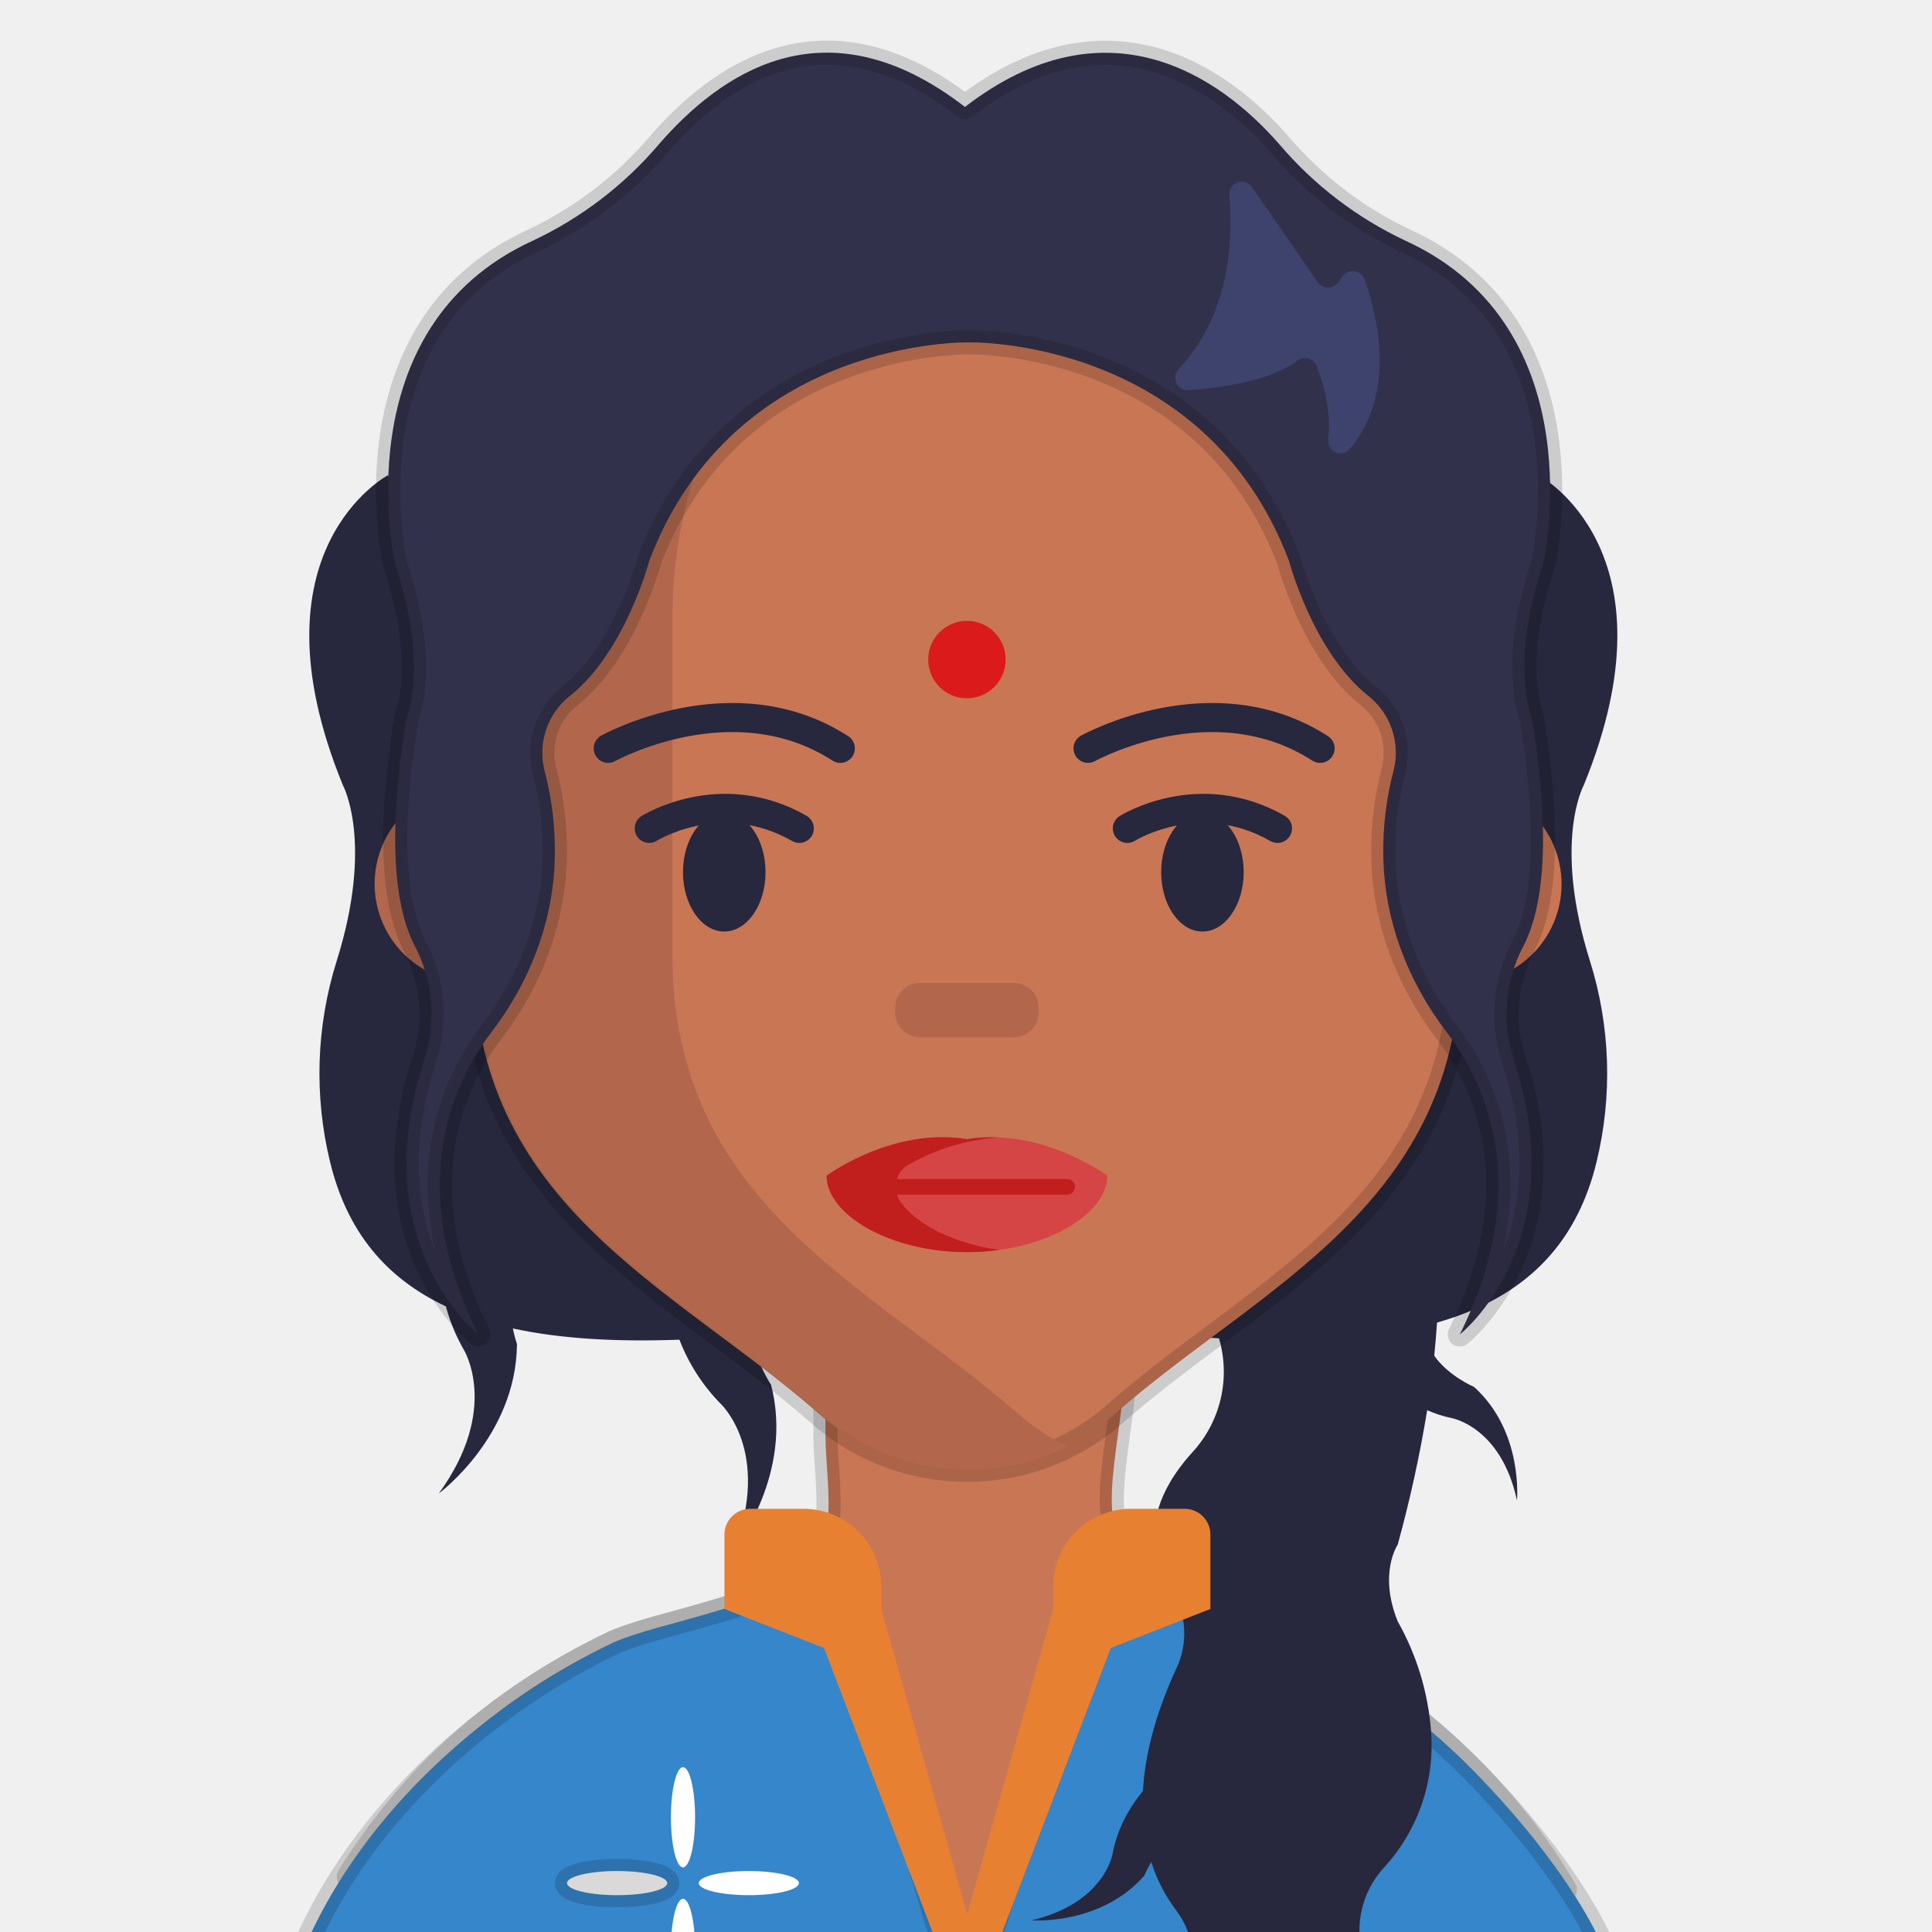
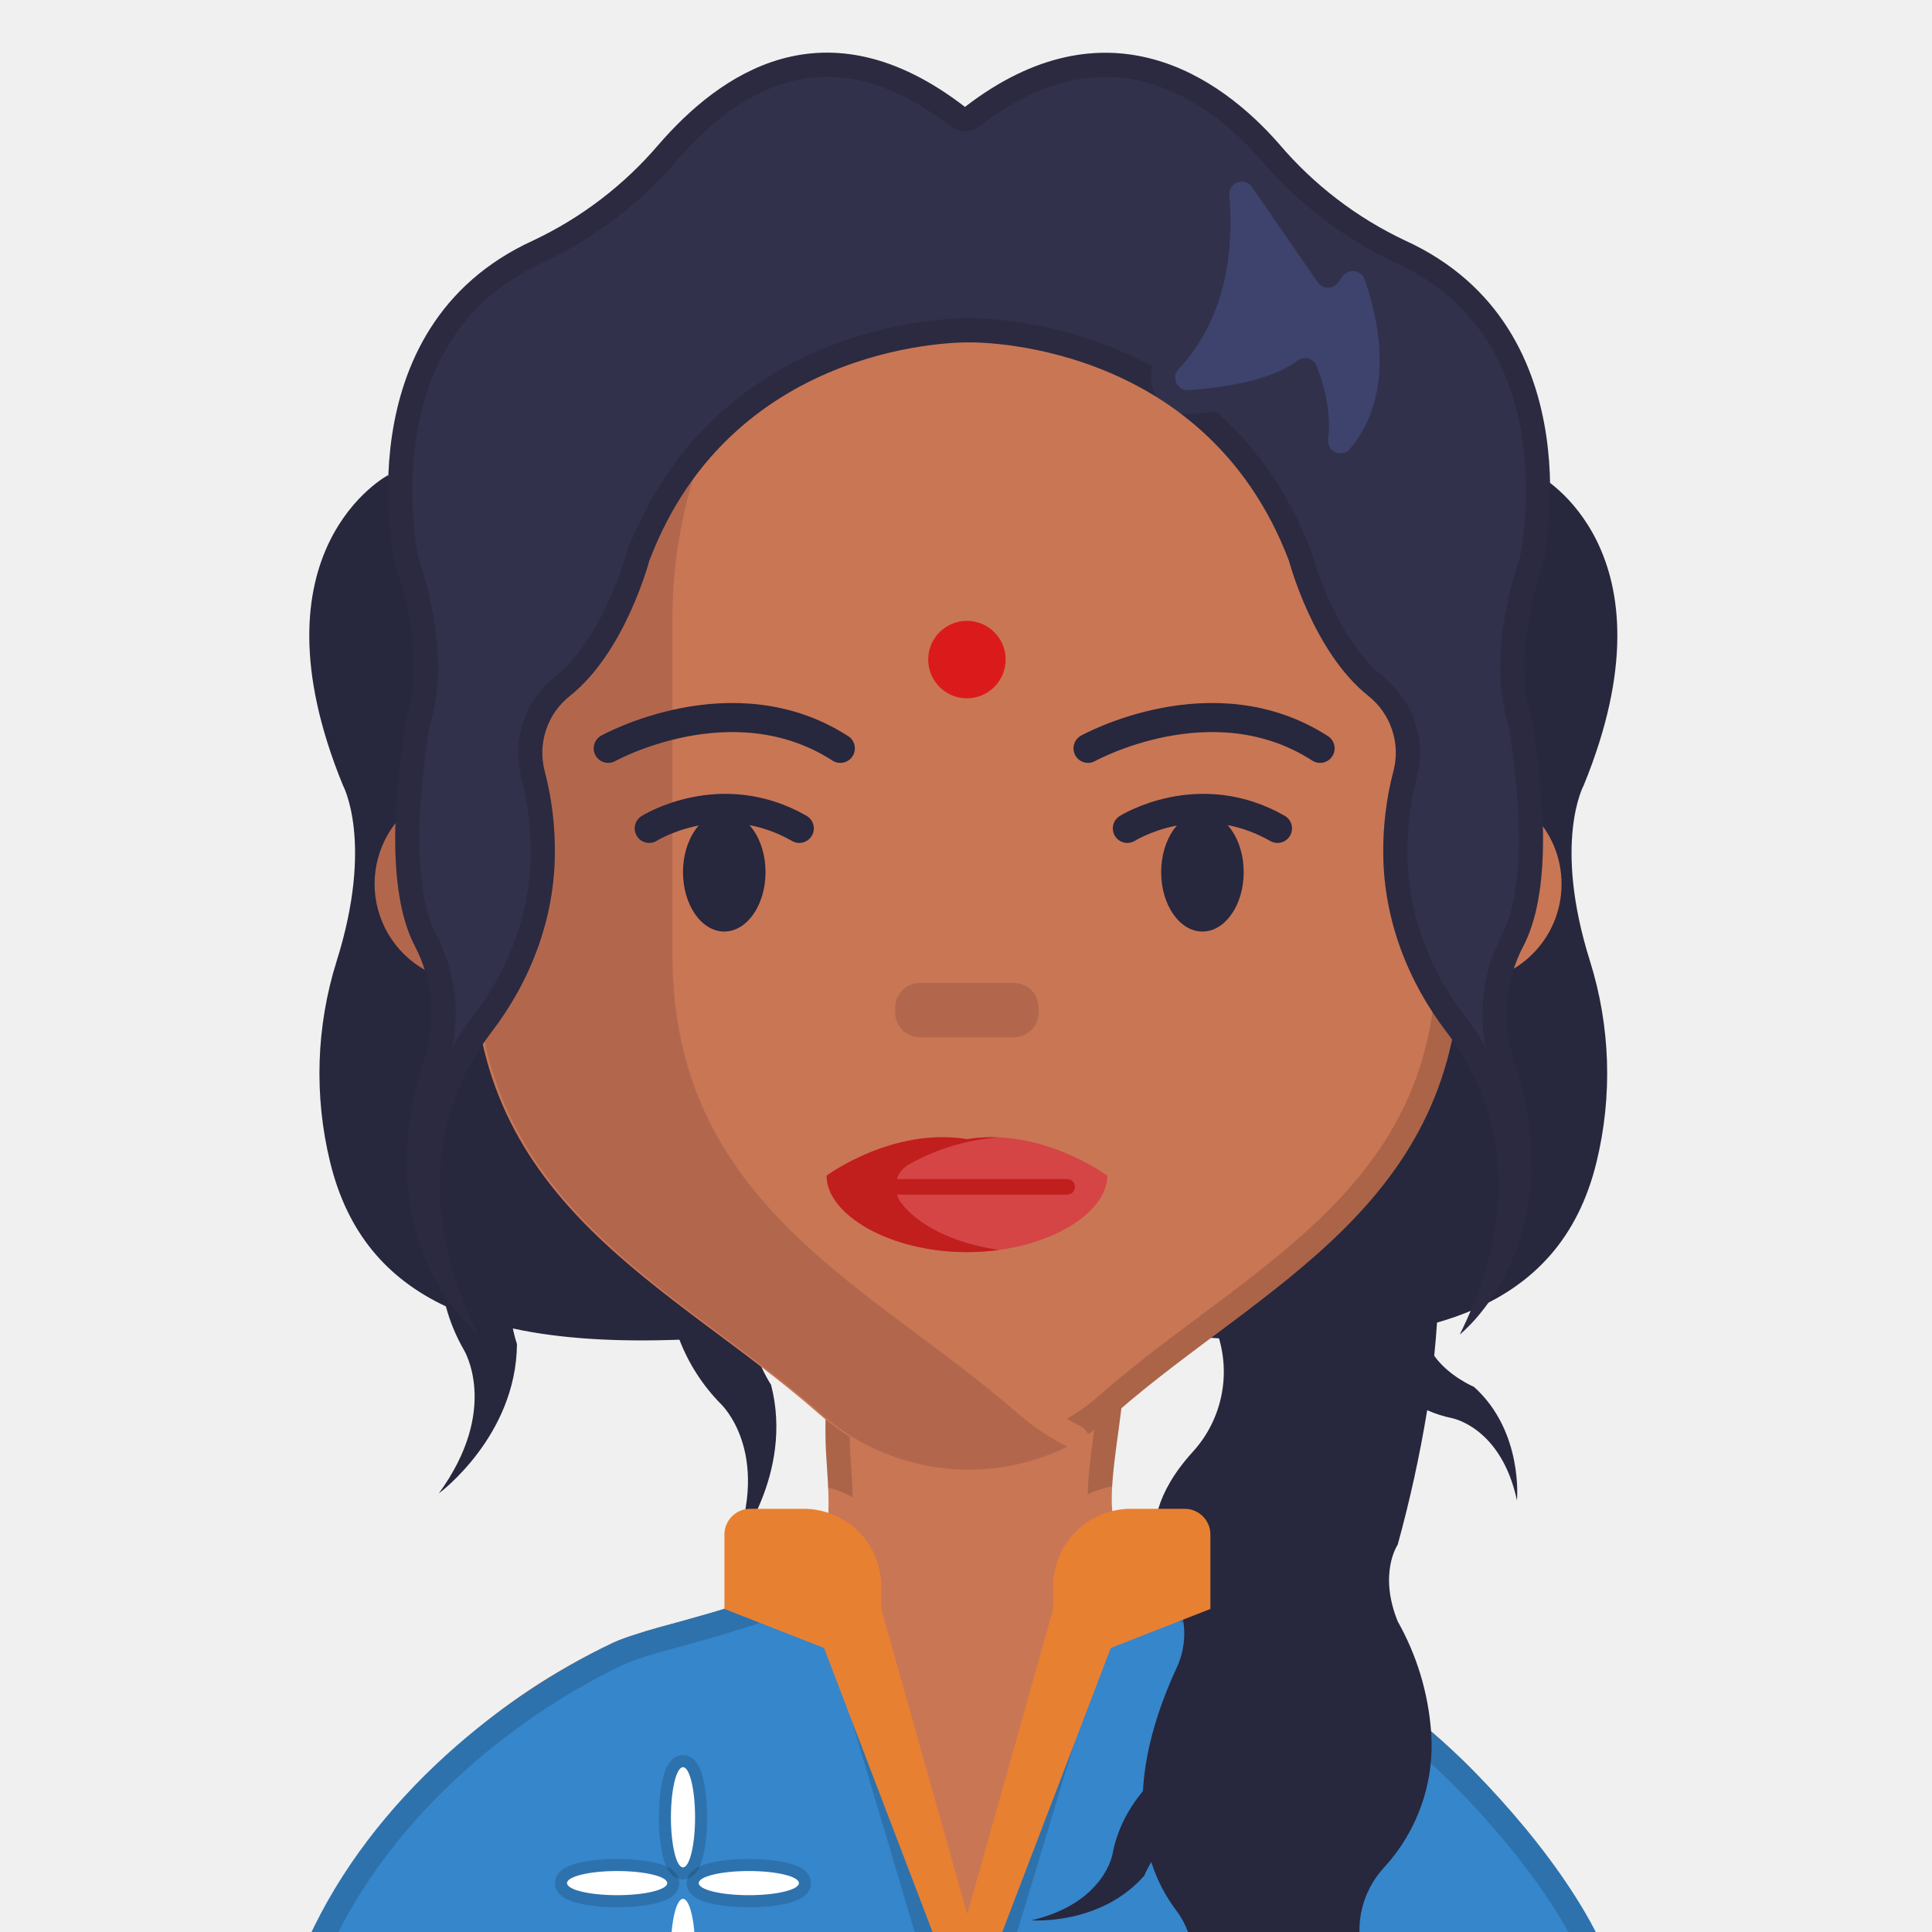
<svg xmlns="http://www.w3.org/2000/svg" id="Layer_1" viewBox="0 0 160 160">
  <defs>
    <style>.cls-1{fill:#a05a47;}.cls-2{fill:#db1b1b;}.cls-3{fill:none;stroke:#27273d;stroke-linecap:round;stroke-width:2.406px;}.cls-4{fill:#c11e1e;}.cls-5{fill:#32314b;}.cls-6{fill:#c97655;}.cls-7{fill:#d54545;}.cls-8{fill:#3e436d;}.cls-9{fill:#b2674d;}.cls-10{fill:#fff;}.cls-11{fill:#3586cb;}.cls-12{fill:#e88032;}.cls-13{fill:#27273d;}</style>
  </defs>
  <g id="Avatars">
    <g id="Artboard">
      <g id="Women">
        <g id="Avatar-Users2_12">
          <g id="Icons">
-             <path id="Path" class="cls-6" d="M129.593,156.494c-.261.182-.522.344-.784.533-.894.594-1.798,1.173-2.712,1.739-7.968,4.909-16.672,8.507-25.781,10.656-1.079.259-2.168.495-3.266.708l-.519.1c-21.891,4.166-44.547-.105-63.418-11.956-.976-.616-1.939-1.252-2.888-1.908-.45-.309-.901-.622-1.344-.942,4.971-7.968,11.952-14.651,21.9-19.381.326-.15.66-.283,1-.399.285-.103.598-.21.935-.313,1.031-.344,2.32-.688,3.688-1.059,1.155-.327,2.379-.663,3.565-1.031h0c1.21-.361,2.386-.739,3.438-1.131.289-.11.574-.22.849-.344,1.303-.529,2.327-1.097,2.839-1.681,1.083-1.258,1.44-2.97,1.509-4.812.086-2.169-.241-4.503-.241-6.438v-1.454h0c-.131-8.315-1.244-5.816,5.211-7.982.24-.069.484-.117.732-.144h0c3.475-.519,16.383-1.169,17.789.144,1.292,1.203,1.158,4.073.773,7.219l-.021.182c-.364,2.949-.932,6.115-.736,8.339.034.518.14,1.028.316,1.516.783,2.185,2.366,3.992,4.431,5.053l.316.165c.076.038.151.079.23.113.923.436,1.87.819,2.836,1.148h0c1.093.392,2.258.787,3.468,1.265.571.223,1.141.467,1.719.739l.206.096c.866.406,1.708.825,2.527,1.258,3.697,1.909,7.17,4.224,10.354,6.902,4.392,3.721,8.135,8.147,11.076,13.097Z" stroke="#000" stroke-opacity="0.15" stroke-width="2" stroke-linejoin="round" />
-             <path id="Path-2" class="cls-11" d="M133,161.794c-.261.182-3.739,4.811-4,5-.894.594-4.086-.566-5,0-7.968,4.909-14.576.479-23.684,2.628-1.079.259-2.168.495-3.266.708l-.519.1c-21.891,4.166-42.659,7.414-61.531-4.436-.976-.616-3.051,1.655-4,1-.45-.309-5.557-4.68-6-5,5-12,15.833-21.02,25.781-25.75.326-.15.66-.283,1-.399.285-.103.598-.21.935-.313,1.031-.344,2.32-.688,3.688-1.059,1.155-.327,2.379-.663,3.565-1.031,1.21-.361,2.386-.739,3.438-1.131.289-.11.574-.22.849-.344l5.672,1.657,7.666,25.761c.317,1.06,1.292,1.786,2.398,1.786s2.081-.726,2.398-1.786l7.707-25.465,6.765-2.025.316.165c.076.038.151.079.23.113.923.436,1.87.819,2.836,1.148,1.093.392,2.258.787,3.468,1.265.571.223,1.141.467,1.719.739l.206.096c.866.406,1.708.825,2.527,1.258,3.697,1.909,7.17,4.224,10.354,6.902,4.394,3.726,11.483,11.411,14.483,18.411Z" stroke="#000" stroke-opacity="0.15" stroke-width="2" stroke-linejoin="round" />
+             <g fill="#c97655">
+               <path d="M129.593,156.494c-.261.182-.522.344-.784.533-.894.594-1.798,1.173-2.712,1.739-7.968,4.909-16.672,8.507-25.781,10.656-1.079.259-2.168.495-3.266.708l-.519.1c-21.891,4.166-44.547-.105-63.418-11.956-.976-.616-1.939-1.252-2.888-1.908-.45-.309-.901-.622-1.344-.942,4.971-7.968,11.952-14.651,21.9-19.381.326-.15.66-.283,1-.399.285-.103.598-.21.935-.313,1.031-.344,2.32-.688,3.688-1.059,1.155-.327,2.379-.663,3.565-1.031h0c1.21-.361,2.386-.739,3.438-1.131.289-.11.574-.22.849-.344,1.303-.529,2.327-1.097,2.839-1.681,1.083-1.258,1.44-2.97,1.509-4.812.086-2.169-.241-4.503-.241-6.438v-1.454h0c-.131-8.315-1.244-5.816,5.211-7.982.24-.069.484-.117.732-.144h0c3.475-.519,16.383-1.169,17.789.144,1.292,1.203,1.158,4.073.773,7.219l-.021.182c-.364,2.949-.932,6.115-.736,8.339.034.518.14,1.028.316,1.516.783,2.185,2.366,3.992,4.431,5.053l.316.165c.076.038.151.079.23.113.923.436,1.87.819,2.836,1.148h0c1.093.392,2.258.787,3.468,1.265.571.223,1.141.467,1.719.739l.206.096c.866.406,1.708.825,2.527,1.258,3.697,1.909,7.17,4.224,10.354,6.902,4.392,3.721,8.135,8.147,11.076,13.097Z" id="ab0" />
+             </g>
+             <mask id="am0" maskUnits="userSpaceOnUse" x="0" y="0" width="160" height="160">
+               <use href="#ab0" fill="#fff" />
+               <use href="#ab23" fill="#000" stroke="#000" stroke-width="4" stroke-linejoin="round" />
+             </mask>
+             <use href="#ab0" fill="none" stroke="#000" stroke-opacity="0.15" stroke-width="4" stroke-linejoin="round" mask="url(#am0)" />
+             <g fill="#3586cb">
+               <path d="M133,161.794c-.261.182-3.739,4.811-4,5-.894.594-4.086-.566-5,0-7.968,4.909-14.576.479-23.684,2.628-1.079.259-2.168.495-3.266.708l-.519.1c-21.891,4.166-42.659,7.414-61.531-4.436-.976-.616-3.051,1.655-4,1-.45-.309-5.557-4.68-6-5,5-12,15.833-21.02,25.781-25.75.326-.15.66-.283,1-.399.285-.103.598-.21.935-.313,1.031-.344,2.32-.688,3.688-1.059,1.155-.327,2.379-.663,3.565-1.031,1.21-.361,2.386-.739,3.438-1.131.289-.11.574-.22.849-.344l5.672,1.657,7.666,25.761c.317,1.06,1.292,1.786,2.398,1.786s2.081-.726,2.398-1.786l7.707-25.465,6.765-2.025.316.165c.076.038.151.079.23.113.923.436,1.87.819,2.836,1.148,1.093.392,2.258.787,3.468,1.265.571.223,1.141.467,1.719.739l.206.096c.866.406,1.708.825,2.527,1.258,3.697,1.909,7.17,4.224,10.354,6.902,4.394,3.726,11.483,11.411,14.483,18.411Z" id="ab1" />
+             </g>
+             <mask id="am1" maskUnits="userSpaceOnUse" x="0" y="0" width="160" height="160">
+               <use href="#ab1" fill="#fff" />
+             </mask>
+             <use href="#ab1" fill="none" stroke="#000" stroke-opacity="0.15" stroke-width="4" stroke-linejoin="round" mask="url(#am1)" />
            <path id="Path-3" class="cls-13" d="M64.586,104.182h-1.193l-31.257-64.831s-11.722,6.188-3.737,25.682c0,0,2.578,4.702-.516,14.551-1.699,5.404-1.886,11.17-.54,16.672,1.416,5.813,4.672,9.625,9.584,11.935.335,1.25.831,2.452,1.475,3.575,0,0,3.056,4.888-2.062,11.914,0,0,6.411-4.716,6.473-12.375-.14-.423-.254-.853-.344-1.289,3.932.856,8.549,1.124,13.798.932.767,1.993,1.938,3.807,3.438,5.328,0,0,4.211,3.932,1.086,12.031,0,0,4.981-6.208,3.066-13.619.017.01-4.627-6.916.729-10.505Z" />
            <path id="Path-4" class="cls-13" d="M125.629,124.257c-1.317-6.112-5.411-6.817-5.411-6.817-.696-.146-1.375-.365-2.025-.653-.617,3.755-1.433,7.475-2.444,11.144,0,0-1.609,2.341,0,6.339,1.583,2.802,2.528,5.918,2.767,9.127.32,4.161-1.114,8.265-3.953,11.323-1.746,1.929-2.394,4.613-1.719,7.126.281,1.125.429,2.278.44,3.438-4.22,1.725-8.567,3.118-13.004,4.166-1.079.259-2.168.495-3.266.708.377-2.028.867-4.033,1.468-6.005.619-2.03.225-4.233-1.059-5.923-.92-1.217-1.625-2.583-2.083-4.039-.586-1.896-.819-3.884-.688-5.864h0c.155-2.836.952-6.225,2.805-10.23.572-1.233.754-2.611.519-3.95h0c-.132-.794-.41-1.558-.818-2.252-.062-.118-.131-.233-.206-.344-1.329-1.922-1.709-4.346-1.031-6.583.43-1.444,1.31-3.022,2.839-4.709,2.325-2.533,3.159-6.096,2.2-9.398h0c-.031-.11-.069-.22-.107-.344,0-.038-.021-.072-.034-.113v-.027l-1.227-3.523,8.295-8.298,7.862-7.886s.801.959,1.622,3.207l.072.199c.872,2.592,1.398,5.287,1.564,8.016.172,2.475.172,4.96,0,7.435-.055.877-.134,1.791-.23,2.75,1.186,1.691,3.297,2.582,3.297,2.582,4.101,3.695,3.554,9.398,3.554,9.398Z" />
            <path id="Path-5" class="cls-13" d="M97.383,145.834s-4.293,2.685-5.242,7.673c0,0-.632,4.097-6.72,5.527,0,0,5.713.443,9.343-3.702,0,0,2.234-5.569,6.531-3.843l-3.912-5.655Z" />
            <path id="Path-6" class="cls-13" d="M127.417,39.351s11.725,6.188,3.74,25.682c0,0-2.582,4.702.516,14.551,1.696,5.404,1.883,11.169.54,16.672-3.039,12.447-14.496,15.792-32.632,14.496l-3.424-6.569,31.261-64.831Z" />
-             <path id="Path-7" class="cls-6" d="M120.961,51.268v27.809c0,20.745-16.5,27.387-28.548,37.94-7.027,6.276-17.647,6.276-24.674,0-12.031-10.553-28.548-17.188-28.548-37.94v-28.091c.096-14.513,7.886-27.084,19.25-33.344.368-.206,10.024-4.008,14.97-4.221.488-.028.983-.034,1.478-.034h10.354c8.363.021,16.431,3.095,22.688,8.645.964.835,1.882,1.722,2.75,2.657,6.172,6.702,9.792,15.36,10.227,24.461h0c.038.705.055,1.406.055,2.118Z" stroke="#000" stroke-opacity="0.15" stroke-width="2" stroke-linejoin="round" />
-             <path id="Path-8" class="cls-9" d="M55.69,79.078v-27.813c0-19.855,14.393-36.152,32.725-37.757-.983-.093-1.977-.134-2.984-.134h-10.35c-19.721,0-35.705,16.968-35.705,37.892v13.75c-2.963-.061-5.728,1.486-7.228,4.042-1.5,2.557-1.5,5.725,0,8.281,1.5,2.557,4.264,4.103,7.228,4.042h.079c1.186,18.937,16.888,25.482,28.462,35.623,5.62,5.032,13.736,6.139,20.498,2.795-1.512-.743-2.918-1.683-4.183-2.795-12.035-10.522-28.542-17.181-28.542-37.926Z" />
-             <circle id="Oval" class="cls-6" cx="121.14" cy="73.214" r="8.181" />
+             <g fill="#c97655">
+               <path d="M120.961,51.268v27.809c0,20.745-16.5,27.387-28.548,37.94-7.027,6.276-17.647,6.276-24.674,0-12.031-10.553-28.548-17.188-28.548-37.94v-28.091c.096-14.513,7.886-27.084,19.25-33.344.368-.206,10.024-4.008,14.97-4.221.488-.028.983-.034,1.478-.034h10.354c8.363.021,16.431,3.095,22.688,8.645.964.835,1.882,1.722,2.75,2.657,6.172,6.702,9.792,15.36,10.227,24.461h0c.038.705.055,1.406.055,2.118Z" id="ab6" />
+             </g>
+             <mask id="am6" maskUnits="userSpaceOnUse" x="0" y="0" width="160" height="160">
+               <use href="#ab6" fill="#fff" />
+               <use href="#ab7" fill="#000" stroke="#000" stroke-width="4" stroke-linejoin="round" />
+               <use href="#ab8" fill="#000" stroke="#000" stroke-width="4" stroke-linejoin="round" />
+               <use href="#ab12" fill="#000" stroke="#000" stroke-width="4" stroke-linejoin="round" />
+               <use href="#ab17" fill="#000" stroke="#000" stroke-width="4" stroke-linejoin="round" />
+               <use href="#ab19" fill="#000" stroke="#000" stroke-width="4" stroke-linejoin="round" />
+               <use href="#ab20" fill="#000" stroke="#000" stroke-width="4" stroke-linejoin="round" />
+             </mask>
+             <use href="#ab6" fill="none" stroke="#000" stroke-opacity="0.15" stroke-width="4" stroke-linejoin="round" mask="url(#am6)" />
+             <g fill="#b2674d">
+               <path d="M55.69,79.078v-27.813c0-19.855,14.393-36.152,32.725-37.757-.983-.093-1.977-.134-2.984-.134h-10.35c-19.721,0-35.705,16.968-35.705,37.892v13.75c-2.963-.061-5.728,1.486-7.228,4.042-1.5,2.557-1.5,5.725,0,8.281,1.5,2.557,4.264,4.103,7.228,4.042h.079c1.186,18.937,16.888,25.482,28.462,35.623,5.62,5.032,13.736,6.139,20.498,2.795-1.512-.743-2.918-1.683-4.183-2.795-12.035-10.522-28.542-17.181-28.542-37.926Z" id="ab7" />
+             </g>
+             <g fill="#c97655">
+               <circle cx="121.14" cy="73.214" r="8.181" id="ab8" />
+             </g>
            <path id="Path-9" class="cls-3" d="M50.369,61.976s10.313-5.744,19.223,0" />
            <path id="Path-10" class="cls-3" d="M90.106,61.976s10.312-5.744,19.219,0" />
            <ellipse id="Oval-2" class="cls-13" cx="99.58" cy="72.227" rx="3.417" ry="4.919" />
-             <rect id="Rectangle" class="cls-9" x="74.132" y="81.398" width="11.887" height="4.507" rx="2.065" ry="2.065" />
+             <g fill="#b2674d">
+               <rect x="74.132" y="81.398" width="11.887" height="4.507" rx="2.065" ry="2.065" id="ab12" />
+             </g>
            <path id="Path-11" class="cls-3" d="M93.362,68.604s5.906-3.73,12.433,0" />
            <ellipse id="Oval-3" class="cls-13" cx="59.98" cy="72.227" rx="3.417" ry="4.919" />
            <path id="Path-12" class="cls-3" d="M53.765,68.604s5.906-3.73,12.43,0" />
            <path id="Path-13" class="cls-1" d="M39.609,69.962c-1.188-.039-2.302.573-2.907,1.595s-.605,2.294,0,3.316,1.72,1.634,2.907,1.595v-6.507Z" />
-             <path id="Path-14" class="cls-9" d="M121.143,76.469c1.756-.057,3.15-1.497,3.15-3.254s-1.394-3.197-3.15-3.254v6.507Z" />
+             <g fill="#b2674d">
+               <path d="M121.143,76.469c1.756-.057,3.15-1.497,3.15-3.254s-1.394-3.197-3.15-3.254v6.507Z" id="ab17" />
+             </g>
            <circle id="Oval-4" class="cls-2" cx="80.076" cy="54.623" r="3.207" />
-             <path id="Path-15" class="cls-7" d="M80.076,94.34c-6.215-1.011-11.629,3.028-11.629,3.028,0,3.211,5.208,6.328,11.629,6.328h0c6.421,0,11.629-3.118,11.629-6.328,0,0-5.414-4.039-11.629-3.028Z" />
-             <path id="Path-16" class="cls-4" d="M88.35,97.644h-14.073c.162-.511.512-.941.98-1.203,2.297-1.302,4.859-2.069,7.494-2.245-.888-.047-1.779.002-2.657.144-6.215-1.007-11.633,3.028-11.633,3.028,0,3.207,5.208,6.328,11.633,6.328.891-0,1.781-.061,2.664-.182-3.737-.516-6.779-2.062-8.164-3.943-.139-.193-.244-.408-.309-.636h14.094c.357,0,.646-.289.646-.646,0-.357-.289-.646-.646-.646h-.028Z" />
-             <path id="Path-17" class="cls-5" d="M116.369,19.922c-4.001-1.885-7.553-4.603-10.419-7.972-4.95-5.682-14.352-12.103-26.036-3.094-11.688-9.023-20.398-2.602-25.348,3.094-2.866,3.369-6.418,6.087-10.419,7.972-15.929,7.281-11.416,26.837-11.416,26.837,2.802,8.322.935,12.664.935,12.664-1.739,10.612-.784,16.07.667,18.879,1.536,2.915,1.828,6.326.811,9.46-5.05,15.262,4.469,22.756,4.469,22.756-6.157-12.375-2.062-20.914,1.083-25.035,3.238-4.228,5.187-9.329,5.253-14.654.037-2.361-.248-4.715-.849-6.999-.592-2.316.247-4.762,2.135-6.229,4.562-3.647,6.531-11.148,6.531-11.148,7.037-18.562,26.493-18.098,26.493-18.098h0s19.456-.457,26.493,18.098c0,0,1.973,7.501,6.531,11.148,1.884,1.469,2.718,3.915,2.124,6.229-.601,2.283-.886,4.638-.849,6.999.065,5.325,2.014,10.426,5.252,14.654,3.152,4.125,7.239,12.647,1.083,25.035,0,0,9.515-7.494,4.469-22.756-1.016-3.137-.719-6.552.822-9.467,1.451-2.808,2.406-8.267.667-18.879,0,0-1.867-4.342.935-12.664-.003.007,4.513-19.549-11.416-26.83Z" stroke="#000" stroke-opacity="0.15" stroke-width="2" stroke-linejoin="round" />
-             <path id="Path-18" class="cls-8" d="M101.811,16.189c.344,4.06-.055,9.938-4.197,14.369-.302.308-.38.77-.197,1.16.183.39.589.625,1.019.589,2.75-.193,6.775-.763,8.996-2.427.257-.206.596-.278.914-.192.318.086.576.318.694.625.56,1.451,1.251,3.809.956,6.06-.063.464.195.912.627,1.091.433.179.932.044,1.215-.328,1.987-2.427,3.658-6.758,1.179-13.987-.123-.368-.442-.636-.826-.694-.384-.057-.767.106-.993.422l-.382.522c-.197.273-.516.433-.853.427-.337-.005-.65-.175-.838-.455l-5.428-7.862c-.262-.398-.762-.565-1.21-.404-.448.161-.728.608-.677,1.082h0Z" />
-             <path id="Path-19" class="cls-12" d="M87.219,131.39v1.856l-7.116,25.283-7.119-25.283v-1.856c.001-1.707-.677-3.345-1.884-4.552-1.207-1.208-2.844-1.886-4.551-1.886h-4.424c-1.176.002-2.129.955-2.131,2.131v6.163l8.25,3.235,10.065,26.348c.286.75,1.005,1.245,1.808,1.245s1.522-.495,1.808-1.245l10.065-26.348,8.25-3.235v-6.163c0-1.177-.954-2.131-2.131-2.131h-4.441c-1.71-.004-3.35.673-4.56,1.881-1.21,1.208-1.889,2.848-1.888,4.557Z" />
-             <ellipse id="Oval-5" class="cls-10" cx="56.563" cy="150.499" rx="1" ry="4.149" />
+             <g fill="#d54545">
+               <path d="M80.076,94.34c-6.215-1.011-11.629,3.028-11.629,3.028,0,3.211,5.208,6.328,11.629,6.328h0c6.421,0,11.629-3.118,11.629-6.328,0,0-5.414-4.039-11.629-3.028Z" id="ab19" />
+             </g>
+             <g fill="#c11e1e">
+               <path d="M88.35,97.644h-14.073c.162-.511.512-.941.98-1.203,2.297-1.302,4.859-2.069,7.494-2.245-.888-.047-1.779.002-2.657.144-6.215-1.007-11.633,3.028-11.633,3.028,0,3.207,5.208,6.328,11.633,6.328.891-0,1.781-.061,2.664-.182-3.737-.516-6.779-2.062-8.164-3.943-.139-.193-.244-.408-.309-.636h14.094c.357,0,.646-.289.646-.646,0-.357-.289-.646-.646-.646h-.028Z" id="ab20" />
+             </g>
+             <g fill="#32314b">
+               <path d="M116.369,19.922c-4.001-1.885-7.553-4.603-10.419-7.972-4.95-5.682-14.352-12.103-26.036-3.094-11.688-9.023-20.398-2.602-25.348,3.094-2.866,3.369-6.418,6.087-10.419,7.972-15.929,7.281-11.416,26.837-11.416,26.837,2.802,8.322.935,12.664.935,12.664-1.739,10.612-.784,16.07.667,18.879,1.536,2.915,1.828,6.326.811,9.46-5.05,15.262,4.469,22.756,4.469,22.756-6.157-12.375-2.062-20.914,1.083-25.035,3.238-4.228,5.187-9.329,5.253-14.654.037-2.361-.248-4.715-.849-6.999-.592-2.316.247-4.762,2.135-6.229,4.562-3.647,6.531-11.148,6.531-11.148,7.037-18.562,26.493-18.098,26.493-18.098h0s19.456-.457,26.493,18.098c0,0,1.973,7.501,6.531,11.148,1.884,1.469,2.718,3.915,2.124,6.229-.601,2.283-.886,4.638-.849,6.999.065,5.325,2.014,10.426,5.252,14.654,3.152,4.125,7.239,12.647,1.083,25.035,0,0,9.515-7.494,4.469-22.756-1.016-3.137-.719-6.552.822-9.467,1.451-2.808,2.406-8.267.667-18.879,0,0-1.867-4.342.935-12.664-.003.007,4.513-19.549-11.416-26.83Z" id="ab21" />
+             </g>
+             <mask id="am21" maskUnits="userSpaceOnUse" x="0" y="0" width="160" height="160">
+               <use href="#ab21" fill="#fff" />
+               <use href="#ab22" fill="#000" stroke="#000" stroke-width="4" stroke-linejoin="round" />
+             </mask>
+             <use href="#ab21" fill="none" stroke="#000" stroke-opacity="0.15" stroke-width="4" stroke-linejoin="round" mask="url(#am21)" />
+             <g fill="#3e436d">
+               <path d="M101.811,16.189c.344,4.06-.055,9.938-4.197,14.369-.302.308-.38.77-.197,1.16.183.39.589.625,1.019.589,2.75-.193,6.775-.763,8.996-2.427.257-.206.596-.278.914-.192.318.086.576.318.694.625.56,1.451,1.251,3.809.956,6.06-.063.464.195.912.627,1.091.433.179.932.044,1.215-.328,1.987-2.427,3.658-6.758,1.179-13.987-.123-.368-.442-.636-.826-.694-.384-.057-.767.106-.993.422l-.382.522c-.197.273-.516.433-.853.427-.337-.005-.65-.175-.838-.455l-5.428-7.862c-.262-.398-.762-.565-1.21-.404-.448.161-.728.608-.677,1.082h0Z" id="ab22" />
+             </g>
+             <g fill="#e88032">
+               <path d="M87.219,131.39v1.856l-7.116,25.283-7.119-25.283v-1.856c.001-1.707-.677-3.345-1.884-4.552-1.207-1.208-2.844-1.886-4.551-1.886h-4.424c-1.176.002-2.129.955-2.131,2.131v6.163l8.25,3.235,10.065,26.348c.286.75,1.005,1.245,1.808,1.245s1.522-.495,1.808-1.245l10.065-26.348,8.25-3.235v-6.163c0-1.177-.954-2.131-2.131-2.131h-4.441c-1.71-.004-3.35.673-4.56,1.881-1.21,1.208-1.889,2.848-1.888,4.557Z" id="ab23" />
+             </g>
+             <use href="#ab24" fill="none" stroke="#000" stroke-opacity="0.15" stroke-width="2" stroke-linejoin="round" />
+             <g fill="#fff">
+               <ellipse cx="56.563" cy="150.499" rx="1" ry="4.149" id="ab24" />
+             </g>
            <ellipse id="Oval-6" class="cls-10" cx="56.563" cy="161.403" rx="1" ry="4.149" />
-             <ellipse id="Oval-7" class="cls-10" cx="62.015" cy="155.951" rx="4.149" ry="1" />
-             <ellipse id="Oval-8" class="cls-10" cx="51.108" cy="155.951" rx="4.149" ry="1" stroke="#000" stroke-opacity="0.15" stroke-width="2" stroke-linejoin="round" />
+             <use href="#ab26" fill="none" stroke="#000" stroke-opacity="0.15" stroke-width="2" stroke-linejoin="round" />
+             <g fill="#fff">
+               <ellipse cx="62.015" cy="155.951" rx="4.149" ry="1" id="ab26" />
+             </g>
+             <use href="#ab27" fill="none" stroke="#000" stroke-opacity="0.15" stroke-width="2" stroke-linejoin="round" />
+             <g fill="#fff">
+               <ellipse cx="51.108" cy="155.951" rx="4.149" ry="1" id="ab27" />
+             </g>
          </g>
        </g>
      </g>
    </g>
  </g>
</svg>
